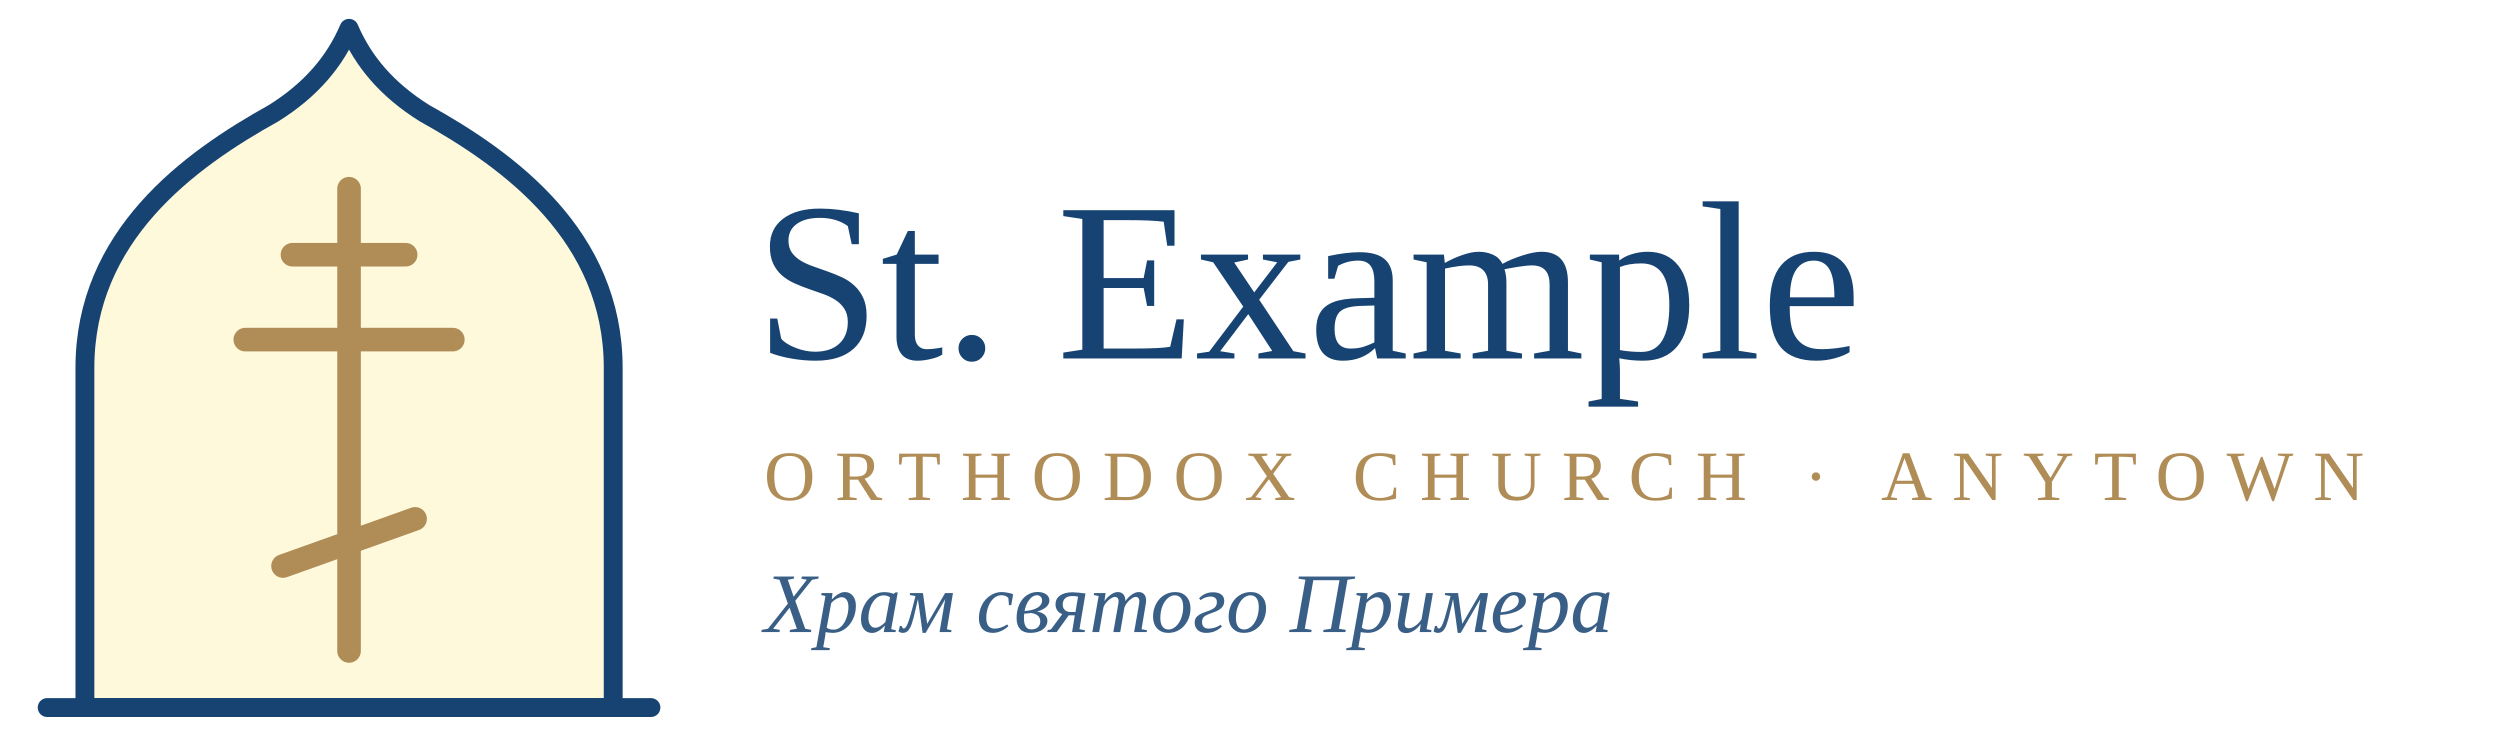
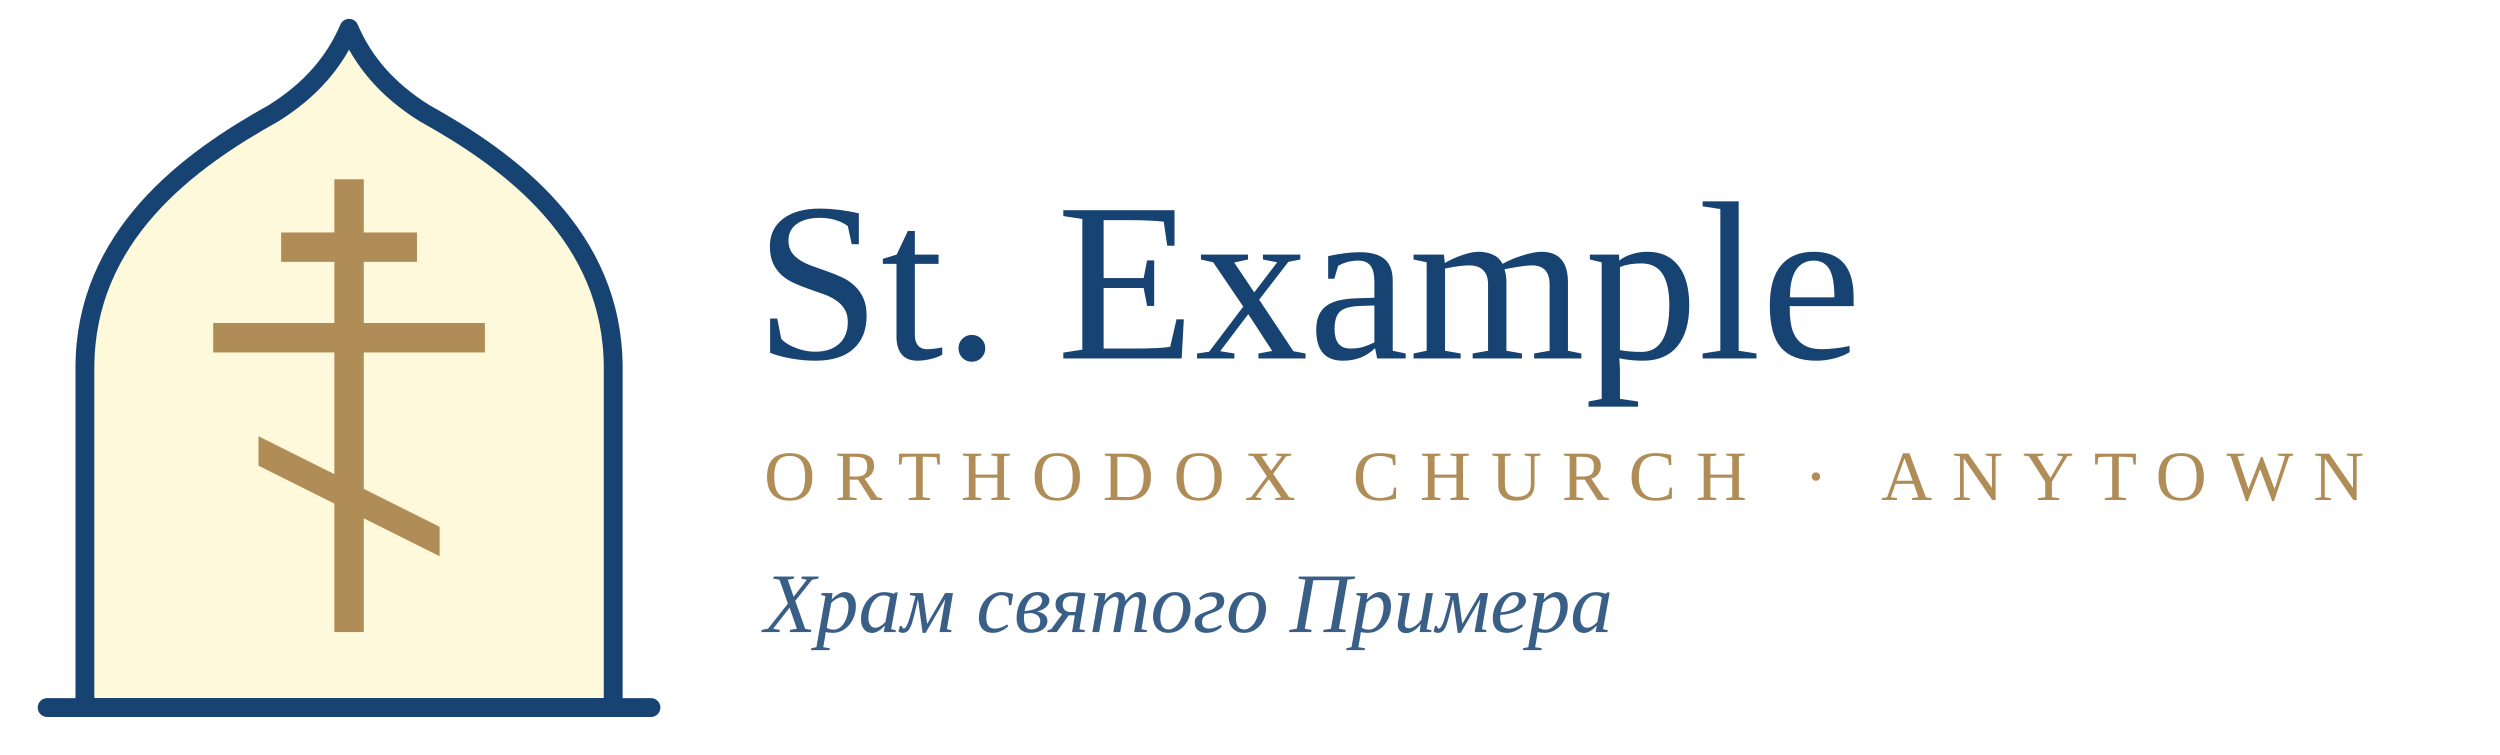
<svg xmlns="http://www.w3.org/2000/svg" viewBox="0 0 530 160" width="530" height="160" role="img" aria-label="St. Example Orthodox Church">
  <g fill="none" stroke="#174372" stroke-width="4" stroke-linejoin="round">
    <path d="M18 150V78C18 50 40 34 58 24 66 19 71 13 74 6 77 13 82 19 90 24 108 34 130 50 130 78V150Z" fill="#fff9dc" />
    <path d="M10 150H138" stroke-linecap="round" />
  </g>
-   <g stroke="#b08d57" stroke-width="5" stroke-linecap="round">
-     <path d="M74 40V138" />
-     <path d="M62 54H86" />
-     <path d="M52 72H96" />
-     <path d="M60 120L88 110" />
-   </g>
+   <path transform="translate(45.2 38) scale(2.4)" d="M10.7 0H13.3V40H10.7ZM6 4.7H18V7.3H6ZM0 12.7H24V15.3H0ZM4 22.7L20 30.7V33.3L4 25.3Z" fill="#b08d57" />
  <g font-family="Georgia, 'Times New Roman', serif">
    <text x="160" y="76" font-size="48" fill="#174372">St. Example</text>
    <text x="162" y="106" font-size="15" letter-spacing="4.2" fill="#b08d57">ORTHODOX CHURCH · ANYTOWN</text>
    <text x="162" y="134" font-size="18" font-style="italic" fill="#174372" opacity=".85">Храм святого Примера</text>
  </g>
</svg>
